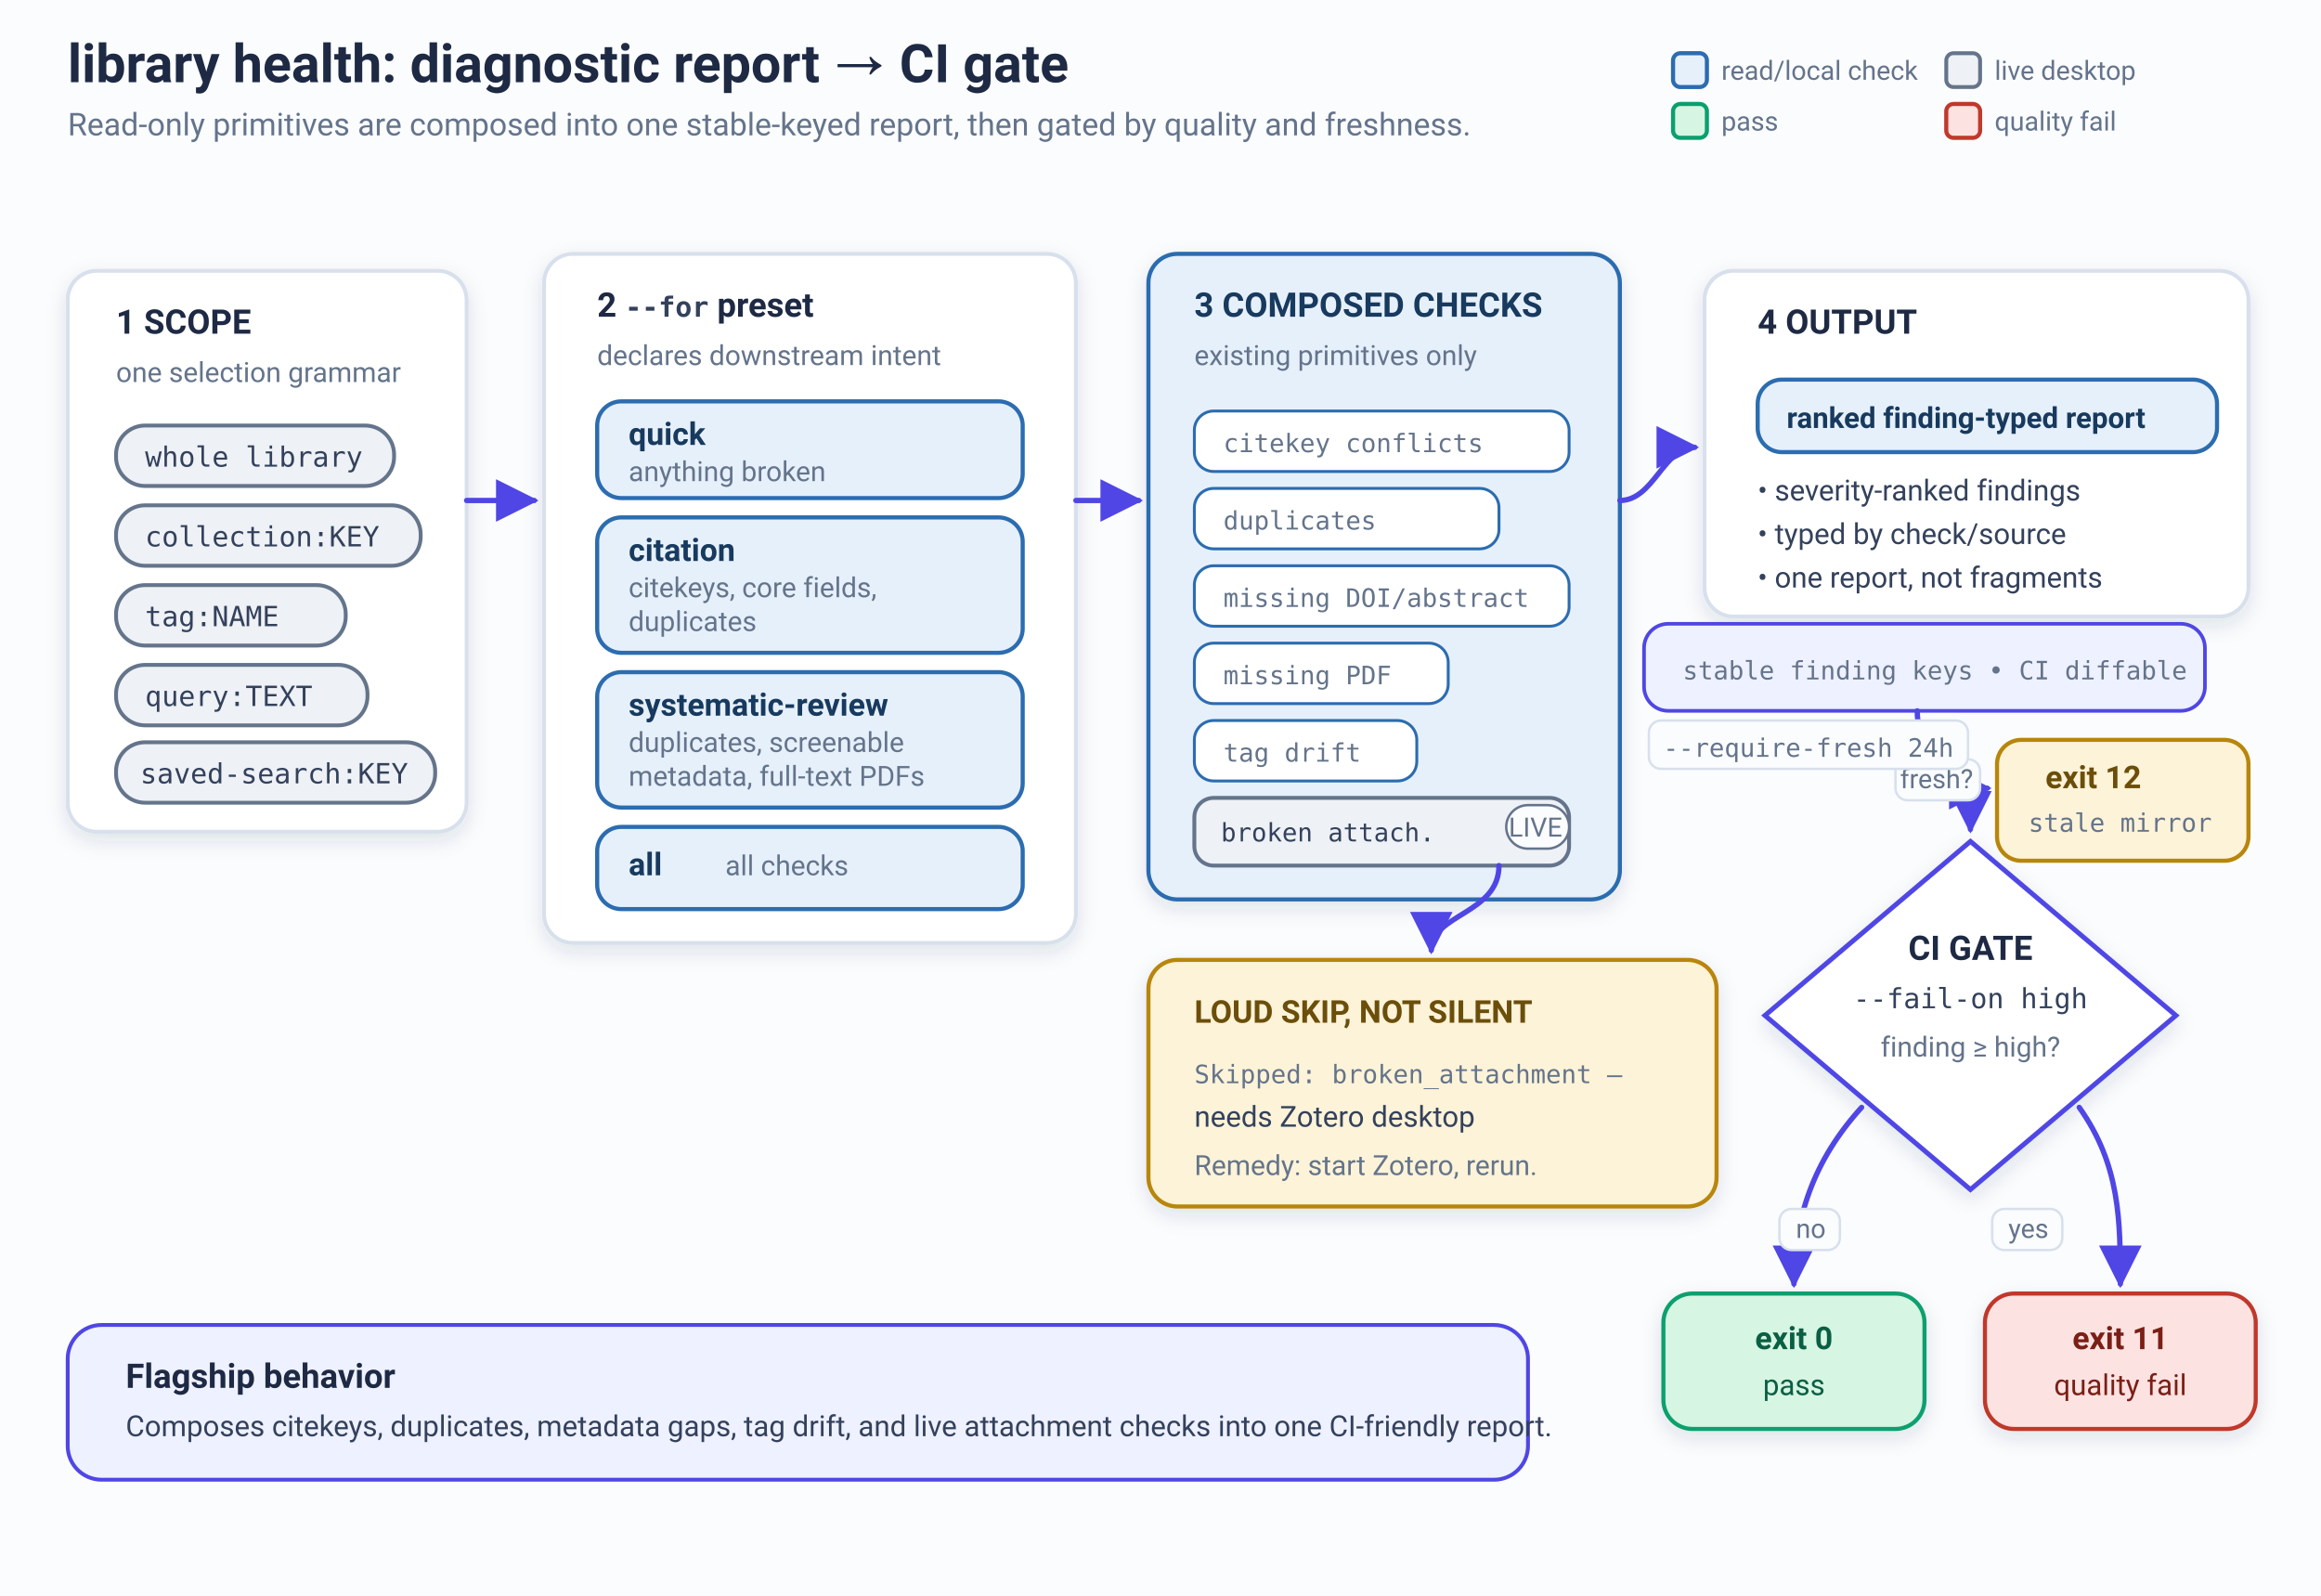
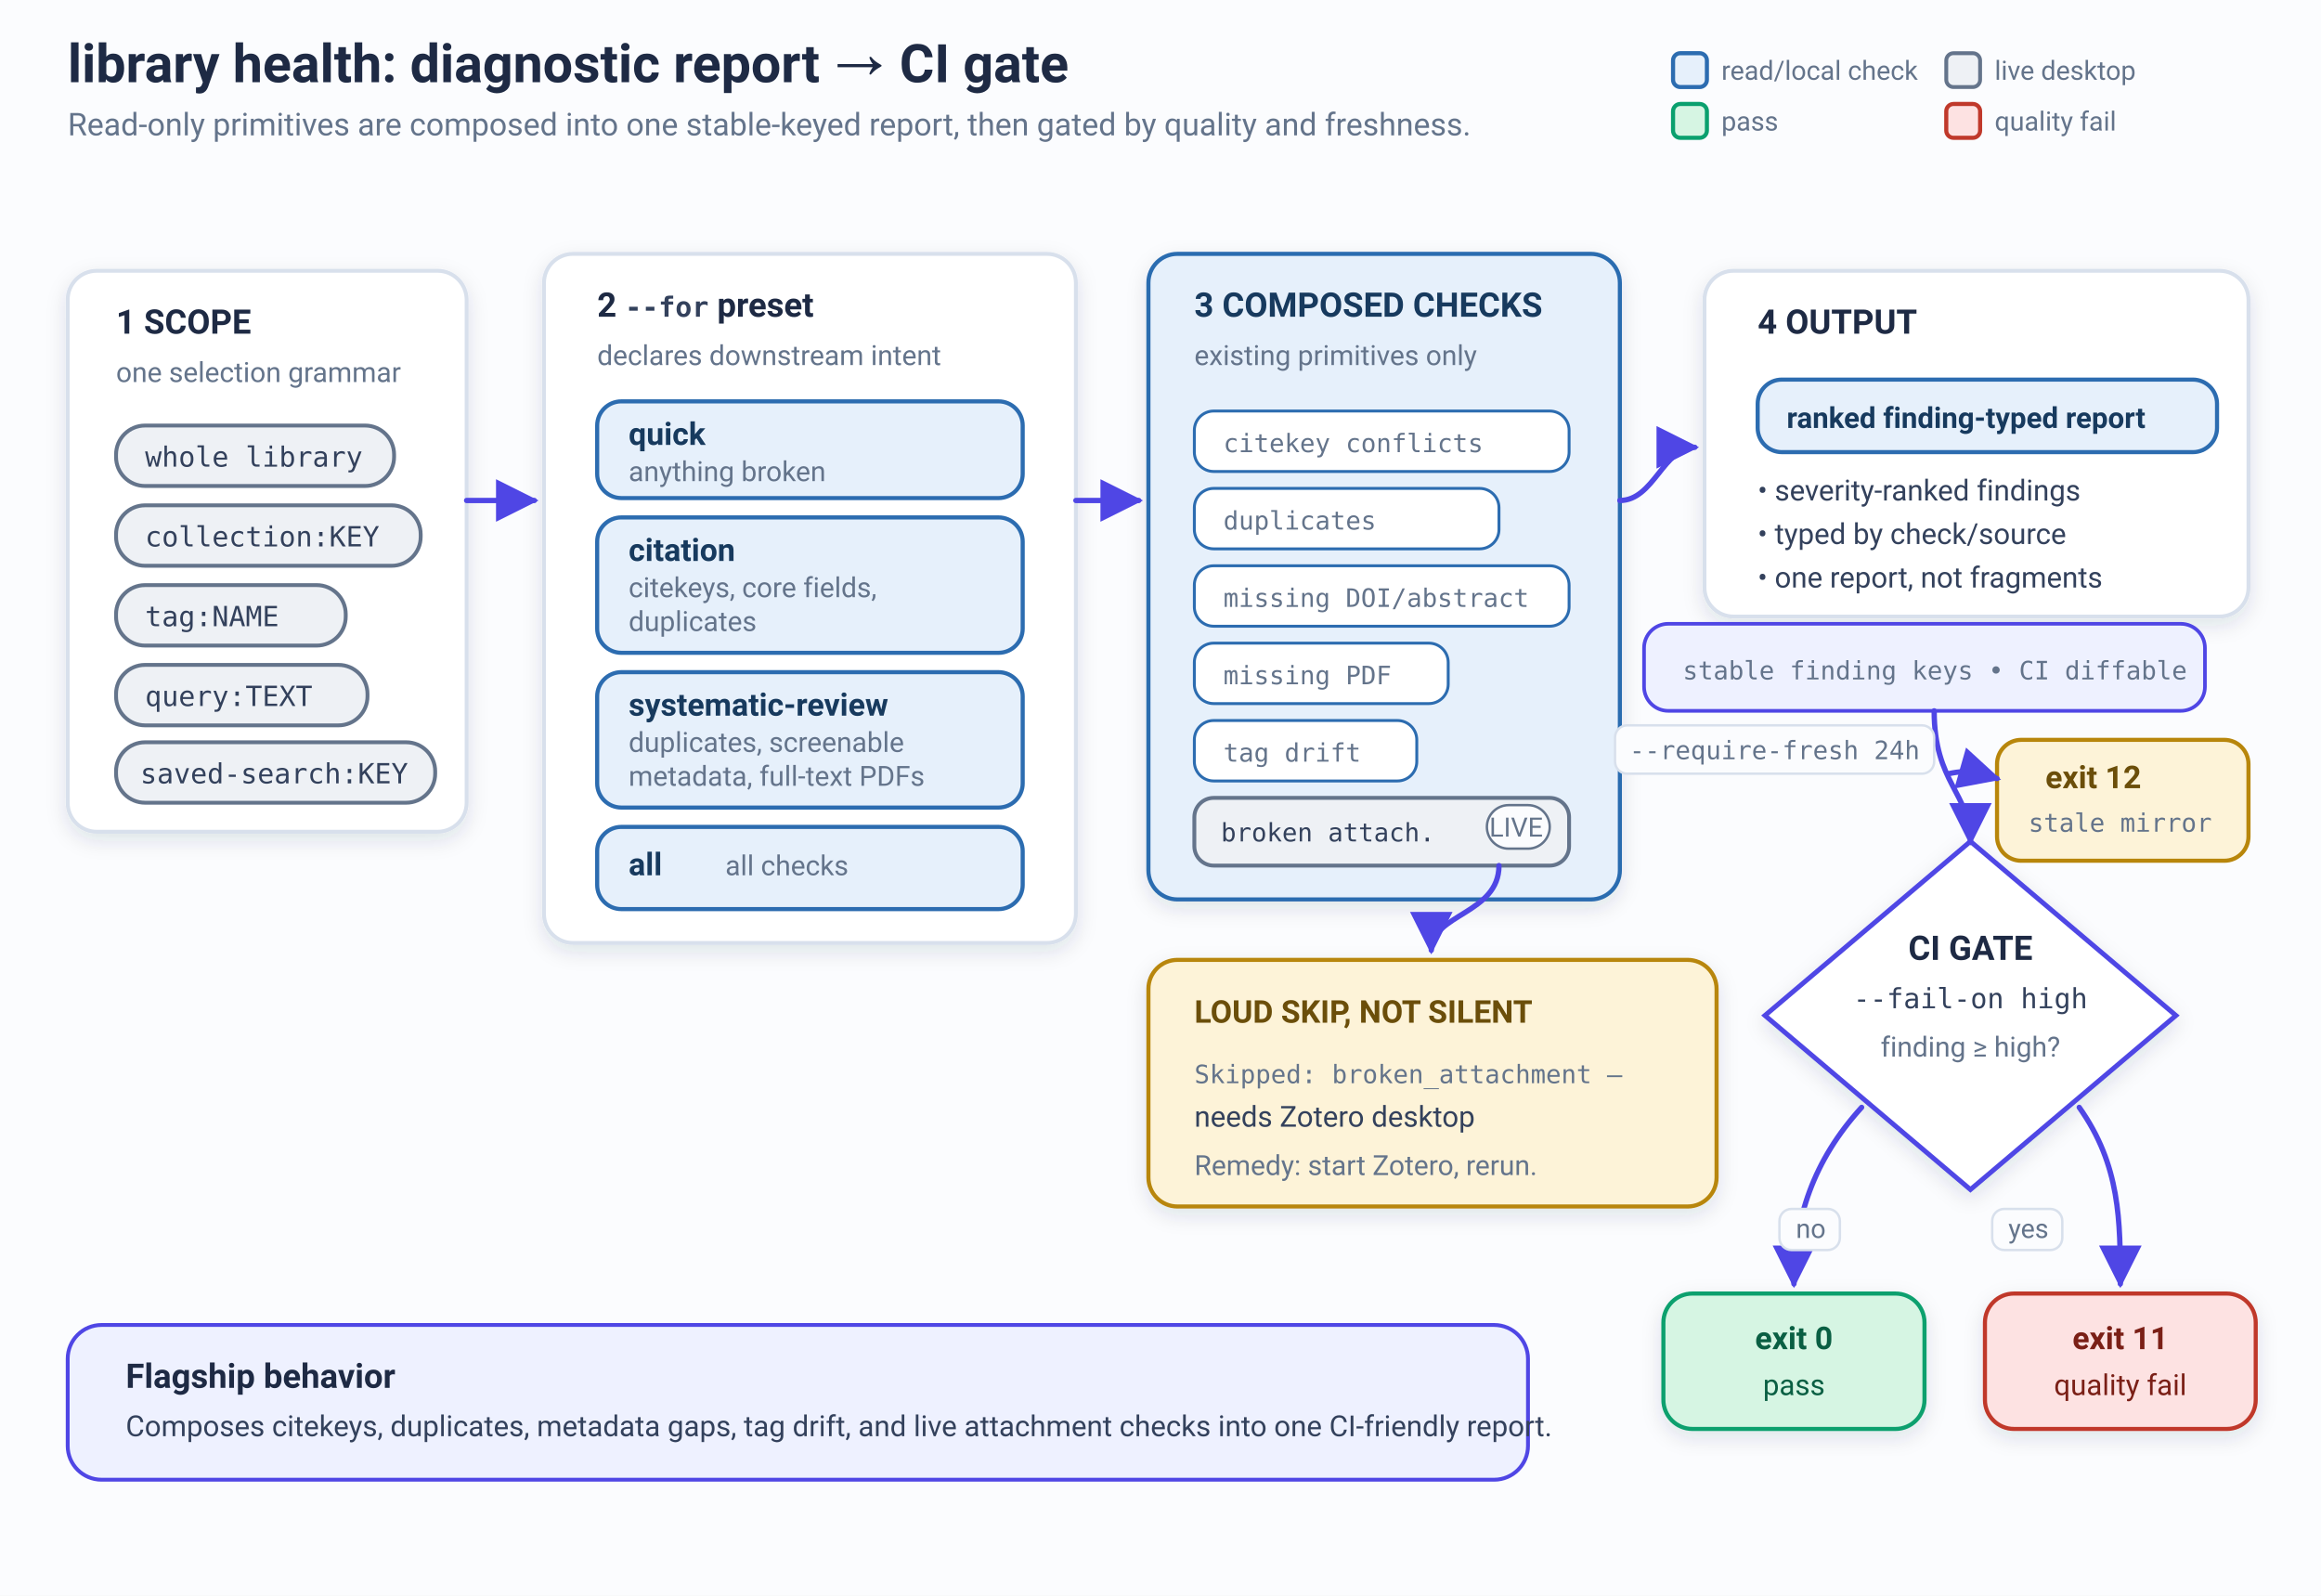
<svg xmlns="http://www.w3.org/2000/svg" width="960" height="660" viewBox="0 0 960 660" role="img" aria-labelledby="title desc">
  <defs>
    <filter id="softShadow" x="-20%" y="-20%" width="140%" height="140%">
      <feDropShadow dx="0" dy="3" stdDeviation="4" flood-color="#1e2a44" flood-opacity="0.12" />
    </filter>
    <marker id="arrow" viewBox="0 0 10 10" refX="9" refY="5" markerWidth="8" markerHeight="8" orient="auto-start-reverse">
      <path d="M 0 0 L 10 5 L 0 10 z" fill="#4f46e5" />
    </marker>
    <style>
      .canvas { fill: #fbfcfe; }
      .title { font-family: ui-sans-serif, -apple-system, Segoe UI, Roboto, Helvetica, Arial, sans-serif; font-size: 22px; font-weight: 700; fill: #1e2a44; }
      .subtitle { font-family: ui-sans-serif, -apple-system, Segoe UI, Roboto, Helvetica, Arial, sans-serif; font-size: 13px; fill: #64748b; }
      .card-title { font-family: ui-sans-serif, -apple-system, Segoe UI, Roboto, Helvetica, Arial, sans-serif; font-size: 14px; font-weight: 700; fill: #1e2a44; }
      .node-title { font-family: ui-sans-serif, -apple-system, Segoe UI, Roboto, Helvetica, Arial, sans-serif; font-size: 13px; font-weight: 700; }
      .body { font-family: ui-sans-serif, -apple-system, Segoe UI, Roboto, Helvetica, Arial, sans-serif; font-size: 12px; fill: #33415c; }
      .muted { font-family: ui-sans-serif, -apple-system, Segoe UI, Roboto, Helvetica, Arial, sans-serif; font-size: 11.5px; fill: #64748b; }
      .mono { font-family: ui-monospace, SFMono-Regular, Menlo, monospace; font-size: 11.5px; fill: #33415c; }
      .mono-small { font-family: ui-monospace, SFMono-Regular, Menlo, monospace; font-size: 10.5px; fill: #64748b; }
      .legend { font-family: ui-sans-serif, -apple-system, Segoe UI, Roboto, Helvetica, Arial, sans-serif; font-size: 11px; fill: #64748b; }
      .panel { fill: #ffffff; stroke: #d8e0ec; stroke-width: 1.6; filter: url(#softShadow); }
      .read { fill: #e6f0fb; stroke: #2c6cb0; stroke-width: 1.7; }
      .read-text { fill: #173a5e; }
      .desktop { fill: #eef1f5; stroke: #64748b; stroke-width: 1.6; }
      .desktop-text { fill: #33415c; }
      .green { fill: #d6f5e3; stroke: #0aa06e; stroke-width: 1.7; }
      .green-text { fill: #0a5f43; }
      .coral { fill: #fde2e2; stroke: #c0392b; stroke-width: 1.7; }
      .coral-text { fill: #7a1f16; }
      .amber { fill: #fdf3d8; stroke: #b8860b; stroke-width: 1.7; }
      .amber-text { fill: #6b4e0a; }
      .connector { fill: none; stroke: #4f46e5; stroke-width: 2.2; stroke-linecap: round; stroke-linejoin: round; marker-end: url(#arrow); }
      .thin { fill: none; stroke: #94a3b8; stroke-width: 1.6; stroke-linecap: round; stroke-linejoin: round; }
      .label-bg { fill: #fbfcfe; stroke: #d8e0ec; stroke-width: 1; }
    </style>
  </defs>
  <rect class="canvas" x="0" y="0" width="960" height="660" />
  <text class="title" x="28" y="34">library health: diagnostic report → CI gate</text>
  <text class="subtitle" x="28" y="56">Read-only primitives are composed into one stable-keyed report, then gated by quality and freshness.</text>
  <g aria-label="legend">
    <rect x="692" y="22" width="14" height="14" rx="3" class="read" />
    <text x="712" y="33" class="legend">read/local check</text>
    <rect x="805" y="22" width="14" height="14" rx="3" class="desktop" />
    <text x="825" y="33" class="legend">live desktop</text>
    <rect x="692" y="43" width="14" height="14" rx="3" class="green" />
    <text x="712" y="54" class="legend">pass</text>
    <rect x="805" y="43" width="14" height="14" rx="3" class="coral" />
    <text x="825" y="54" class="legend">quality fail</text>
  </g>
  <g aria-label="scope inputs">
    <rect x="28" y="112" width="165" height="232" rx="12" class="panel" />
    <text x="48" y="138" class="card-title">1  SCOPE</text>
    <text x="48" y="158" class="muted">one selection grammar</text>
    <rect x="48" y="176" width="115" height="25" rx="12" class="desktop" />
    <text x="60" y="193" class="mono">whole library</text>
    <rect x="48" y="209" width="126" height="25" rx="12" class="desktop" />
    <text x="60" y="226" class="mono">collection:KEY</text>
    <rect x="48" y="242" width="95" height="25" rx="12" class="desktop" />
    <text x="60" y="259" class="mono">tag:NAME</text>
    <rect x="48" y="275" width="104" height="25" rx="12" class="desktop" />
    <text x="60" y="292" class="mono">query:TEXT</text>
    <rect x="48" y="307" width="132" height="25" rx="12" class="desktop" />
    <text x="58" y="324" class="mono">saved-search:KEY</text>
  </g>
  <g aria-label="for preset selector">
    <rect x="225" y="105" width="220" height="285" rx="12" class="panel" />
    <text x="247" y="131" class="card-title">2  <tspan class="mono">--for</tspan> preset</text>
    <text x="247" y="151" class="muted">declares downstream intent</text>
    <rect x="247" y="166" width="176" height="40" rx="10" class="read" />
    <text x="260" y="184" class="node-title read-text">quick</text>
    <text x="260" y="199" class="muted">anything broken</text>
    <rect x="247" y="214" width="176" height="56" rx="10" class="read" />
    <text x="260" y="232" class="node-title read-text">citation</text>
    <text x="260" y="247" class="muted">citekeys, core fields,</text>
    <text x="260" y="261" class="muted">duplicates</text>
    <rect x="247" y="278" width="176" height="56" rx="10" class="read" />
    <text x="260" y="296" class="node-title read-text">systematic-review</text>
    <text x="260" y="311" class="muted">duplicates, screenable</text>
    <text x="260" y="325" class="muted">metadata, full-text PDFs</text>
    <rect x="247" y="342" width="176" height="34" rx="10" class="read" />
    <text x="260" y="362" class="node-title read-text">all</text>
    <text x="300" y="362" class="muted">all checks</text>
  </g>
  <g aria-label="composed checks">
    <rect x="475" y="105" width="195" height="267" rx="12" class="read" filter="url(#softShadow)" />
    <text x="494" y="131" class="card-title read-text">3  COMPOSED CHECKS</text>
    <text x="494" y="151" class="muted">existing primitives only</text>
    <rect x="494" y="170" width="155" height="25" rx="8" fill="#ffffff" stroke="#2c6cb0" stroke-width="1.2" />
    <text x="506" y="187" class="mono-small">citekey conflicts</text>
    <rect x="494" y="202" width="126" height="25" rx="8" fill="#ffffff" stroke="#2c6cb0" stroke-width="1.2" />
    <text x="506" y="219" class="mono-small">duplicates</text>
    <rect x="494" y="234" width="155" height="25" rx="8" fill="#ffffff" stroke="#2c6cb0" stroke-width="1.2" />
    <text x="506" y="251" class="mono-small">missing DOI/abstract</text>
    <rect x="494" y="266" width="105" height="25" rx="8" fill="#ffffff" stroke="#2c6cb0" stroke-width="1.2" />
    <text x="506" y="283" class="mono-small">missing PDF</text>
    <rect x="494" y="298" width="92" height="25" rx="8" fill="#ffffff" stroke="#2c6cb0" stroke-width="1.2" />
    <text x="506" y="315" class="mono-small">tag drift</text>
    <rect x="494" y="330" width="155" height="28" rx="8" class="desktop" />
    <text x="505" y="348" class="mono-small desktop-text">broken attach.</text>
-     <rect x="623" y="333" width="26" height="18" rx="9" fill="#fbfcfe" stroke="#64748b" stroke-width="1" />
-     <text x="624" y="346" class="legend">LIVE</text>
+     <rect x="615" y="333" width="26" height="18" rx="9" fill="#fbfcfe" stroke="#64748b" stroke-width="1" />
+     <text x="616" y="346" class="legend">LIVE</text>
  </g>
  <g aria-label="ranked report output">
    <rect x="705" y="112" width="225" height="143" rx="12" class="panel" />
    <text x="727" y="138" class="card-title">4  OUTPUT</text>
    <rect x="727" y="157" width="190" height="30" rx="10" class="read" />
    <text x="739" y="177" class="body read-text" font-weight="700">ranked finding-typed report</text>
    <text x="727" y="207" class="body">• severity-ranked findings</text>
    <text x="727" y="225" class="body">• typed by check/source</text>
    <text x="727" y="243" class="body">• one report, not fragments</text>
    <rect x="680" y="258" width="232" height="36" rx="10" fill="#eef1ff" stroke="#4f46e5" stroke-width="1.5" />
    <text x="696" y="281" class="mono-small" fill="#1e2a44">stable finding keys • CI diffable</text>
  </g>
  <g aria-label="skipped live check remedy">
    <rect x="475" y="397" width="235" height="102" rx="12" class="amber" filter="url(#softShadow)" />
    <text x="494" y="423" class="node-title amber-text">LOUD SKIP, NOT SILENT</text>
    <text x="494" y="448" class="mono-small" fill="#6b4e0a">Skipped: broken_attachment —</text>
    <text x="494" y="466" class="body">needs Zotero desktop</text>
    <text x="494" y="486" class="muted">Remedy: start Zotero, rerun.</text>
  </g>
  <g aria-label="freshness branch">
    <rect x="826" y="306" width="104" height="50" rx="10" class="amber" />
    <text x="846" y="326" class="node-title amber-text">exit 12</text>
    <text x="839" y="344" class="mono-small" fill="#6b4e0a">stale mirror</text>
  </g>
  <g aria-label="ci gate">
    <polygon points="815,348 900,420 815,492 730,420" fill="#ffffff" stroke="#4f46e5" stroke-width="2" filter="url(#softShadow)" />
    <text x="815" y="397" text-anchor="middle" class="card-title">CI GATE</text>
    <text x="815" y="417" text-anchor="middle" class="mono">--fail-on high</text>
    <text x="815" y="437" text-anchor="middle" class="muted">finding ≥ high?</text>
  </g>
  <g aria-label="gate outcomes">
    <rect x="688" y="535" width="108" height="56" rx="12" class="green" filter="url(#softShadow)" />
    <text x="742" y="558" text-anchor="middle" class="node-title green-text">exit 0</text>
    <text x="742" y="577" text-anchor="middle" class="body green-text">pass</text>
    <rect x="821" y="535" width="112" height="56" rx="12" class="coral" filter="url(#softShadow)" />
    <text x="877" y="558" text-anchor="middle" class="node-title coral-text">exit 11</text>
    <text x="877" y="577" text-anchor="middle" class="body coral-text">quality fail</text>
  </g>
  <path class="connector" d="M193 207 L221 207" />
  <path class="connector" d="M445 207 L471 207" />
  <path class="connector" d="M670 207 C684 207 688 185 701 185" />
-   <path class="connector" d="M793 294 C793 316 815 325 815 343" />
-   <path class="connector" d="M815 326 L822 326" />
+   <path class="connector" d="M800 294 C800 324 815 328 815 348" />
+   <path class="connector" d="M806 320 C815 318 819 320 826 322" />
  <path class="connector" d="M620 358 C620 378 592 378 592 393" />
  <path class="connector" d="M770 458 C750 480 742 504 742 531" />
  <path class="connector" d="M860 458 C877 482 877 505 877 531" />
  <g aria-label="connector labels">
-     <rect x="784" y="314" width="35" height="17" rx="5" class="label-bg" />
-     <text x="801" y="326" text-anchor="middle" class="legend">fresh?</text>
    <rect x="824" y="500" width="29" height="17" rx="5" class="label-bg" />
    <text x="839" y="512" text-anchor="middle" class="legend">yes</text>
    <rect x="736" y="500" width="25" height="17" rx="5" class="label-bg" />
    <text x="749" y="512" text-anchor="middle" class="legend">no</text>
-     <rect x="682" y="298" width="132" height="20" rx="5" class="label-bg" />
-     <text x="748" y="313" text-anchor="middle" class="mono-small">--require-fresh 24h</text>
+     <rect x="668" y="300" width="132" height="20" rx="5" class="label-bg" />
+     <text x="734" y="314" text-anchor="middle" class="mono-small">--require-fresh 24h</text>
  </g>
  <g aria-label="composition thesis">
    <rect x="28" y="548" width="604" height="64" rx="14" fill="#eef1ff" stroke="#4f46e5" stroke-width="1.6" />
    <text x="52" y="574" class="card-title">Flagship behavior</text>
    <text x="52" y="594" class="body">Composes citekeys, duplicates, metadata gaps, tag drift, and live attachment checks into one CI-friendly report.</text>
  </g>
</svg>
